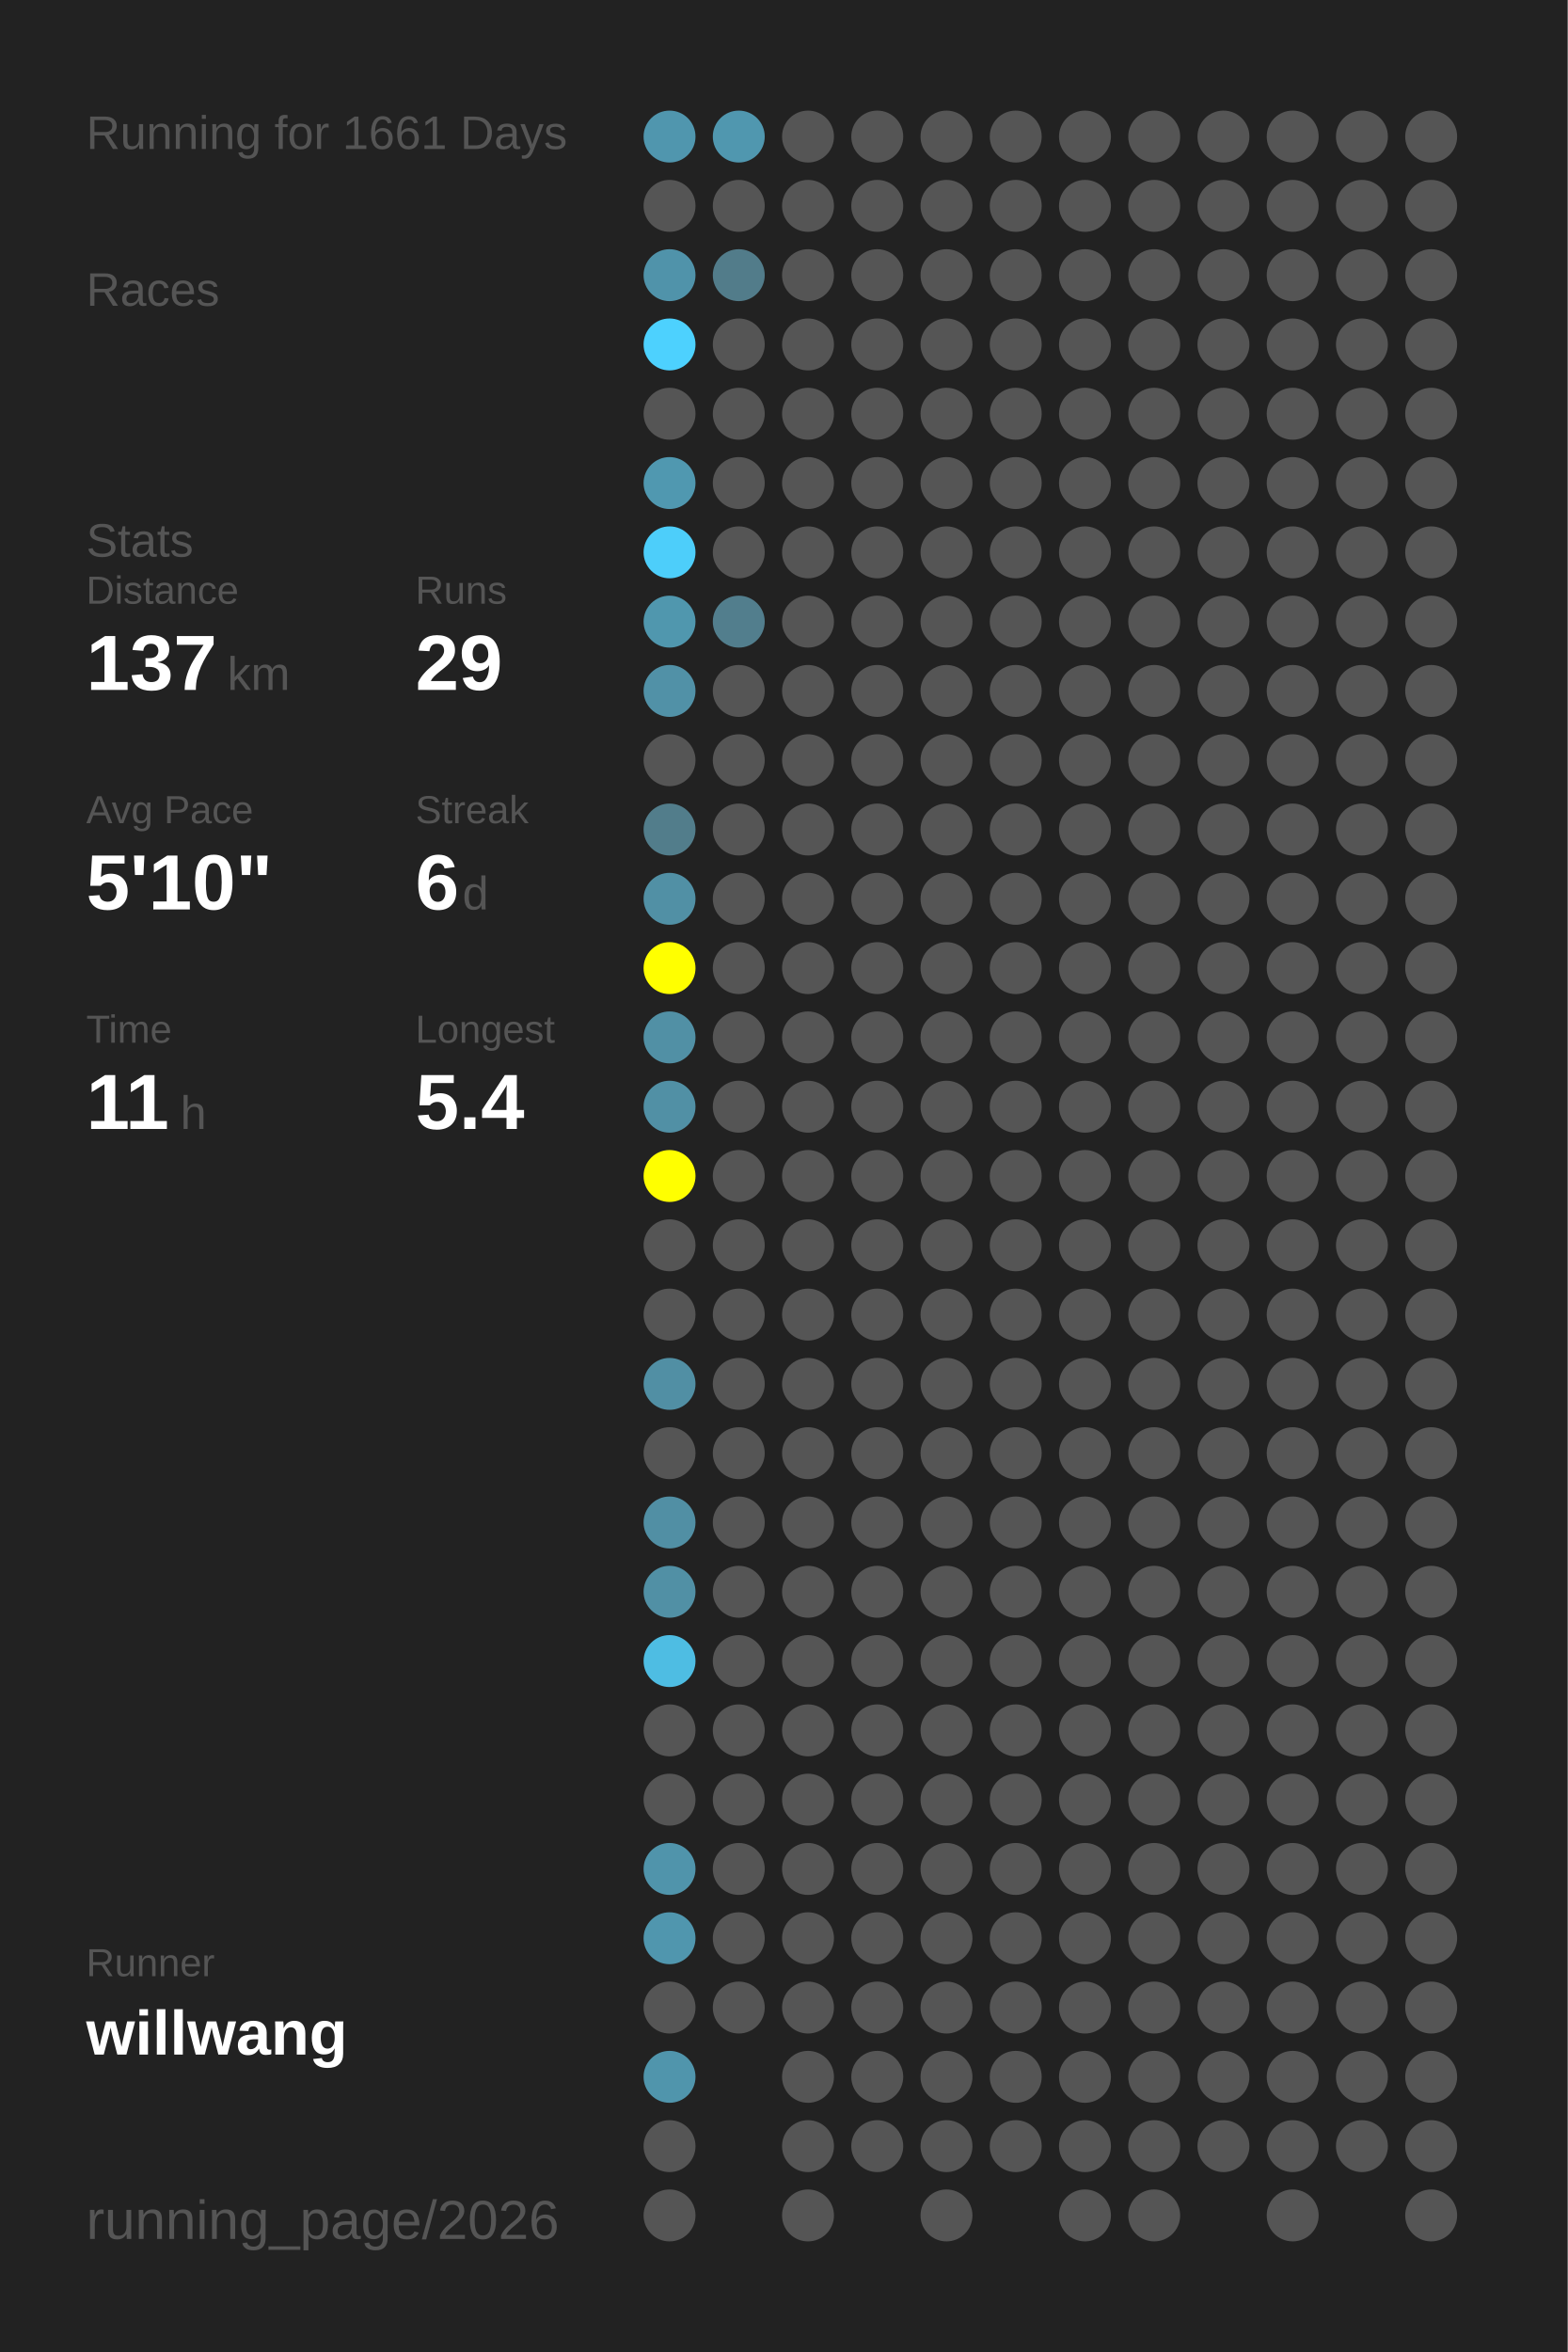
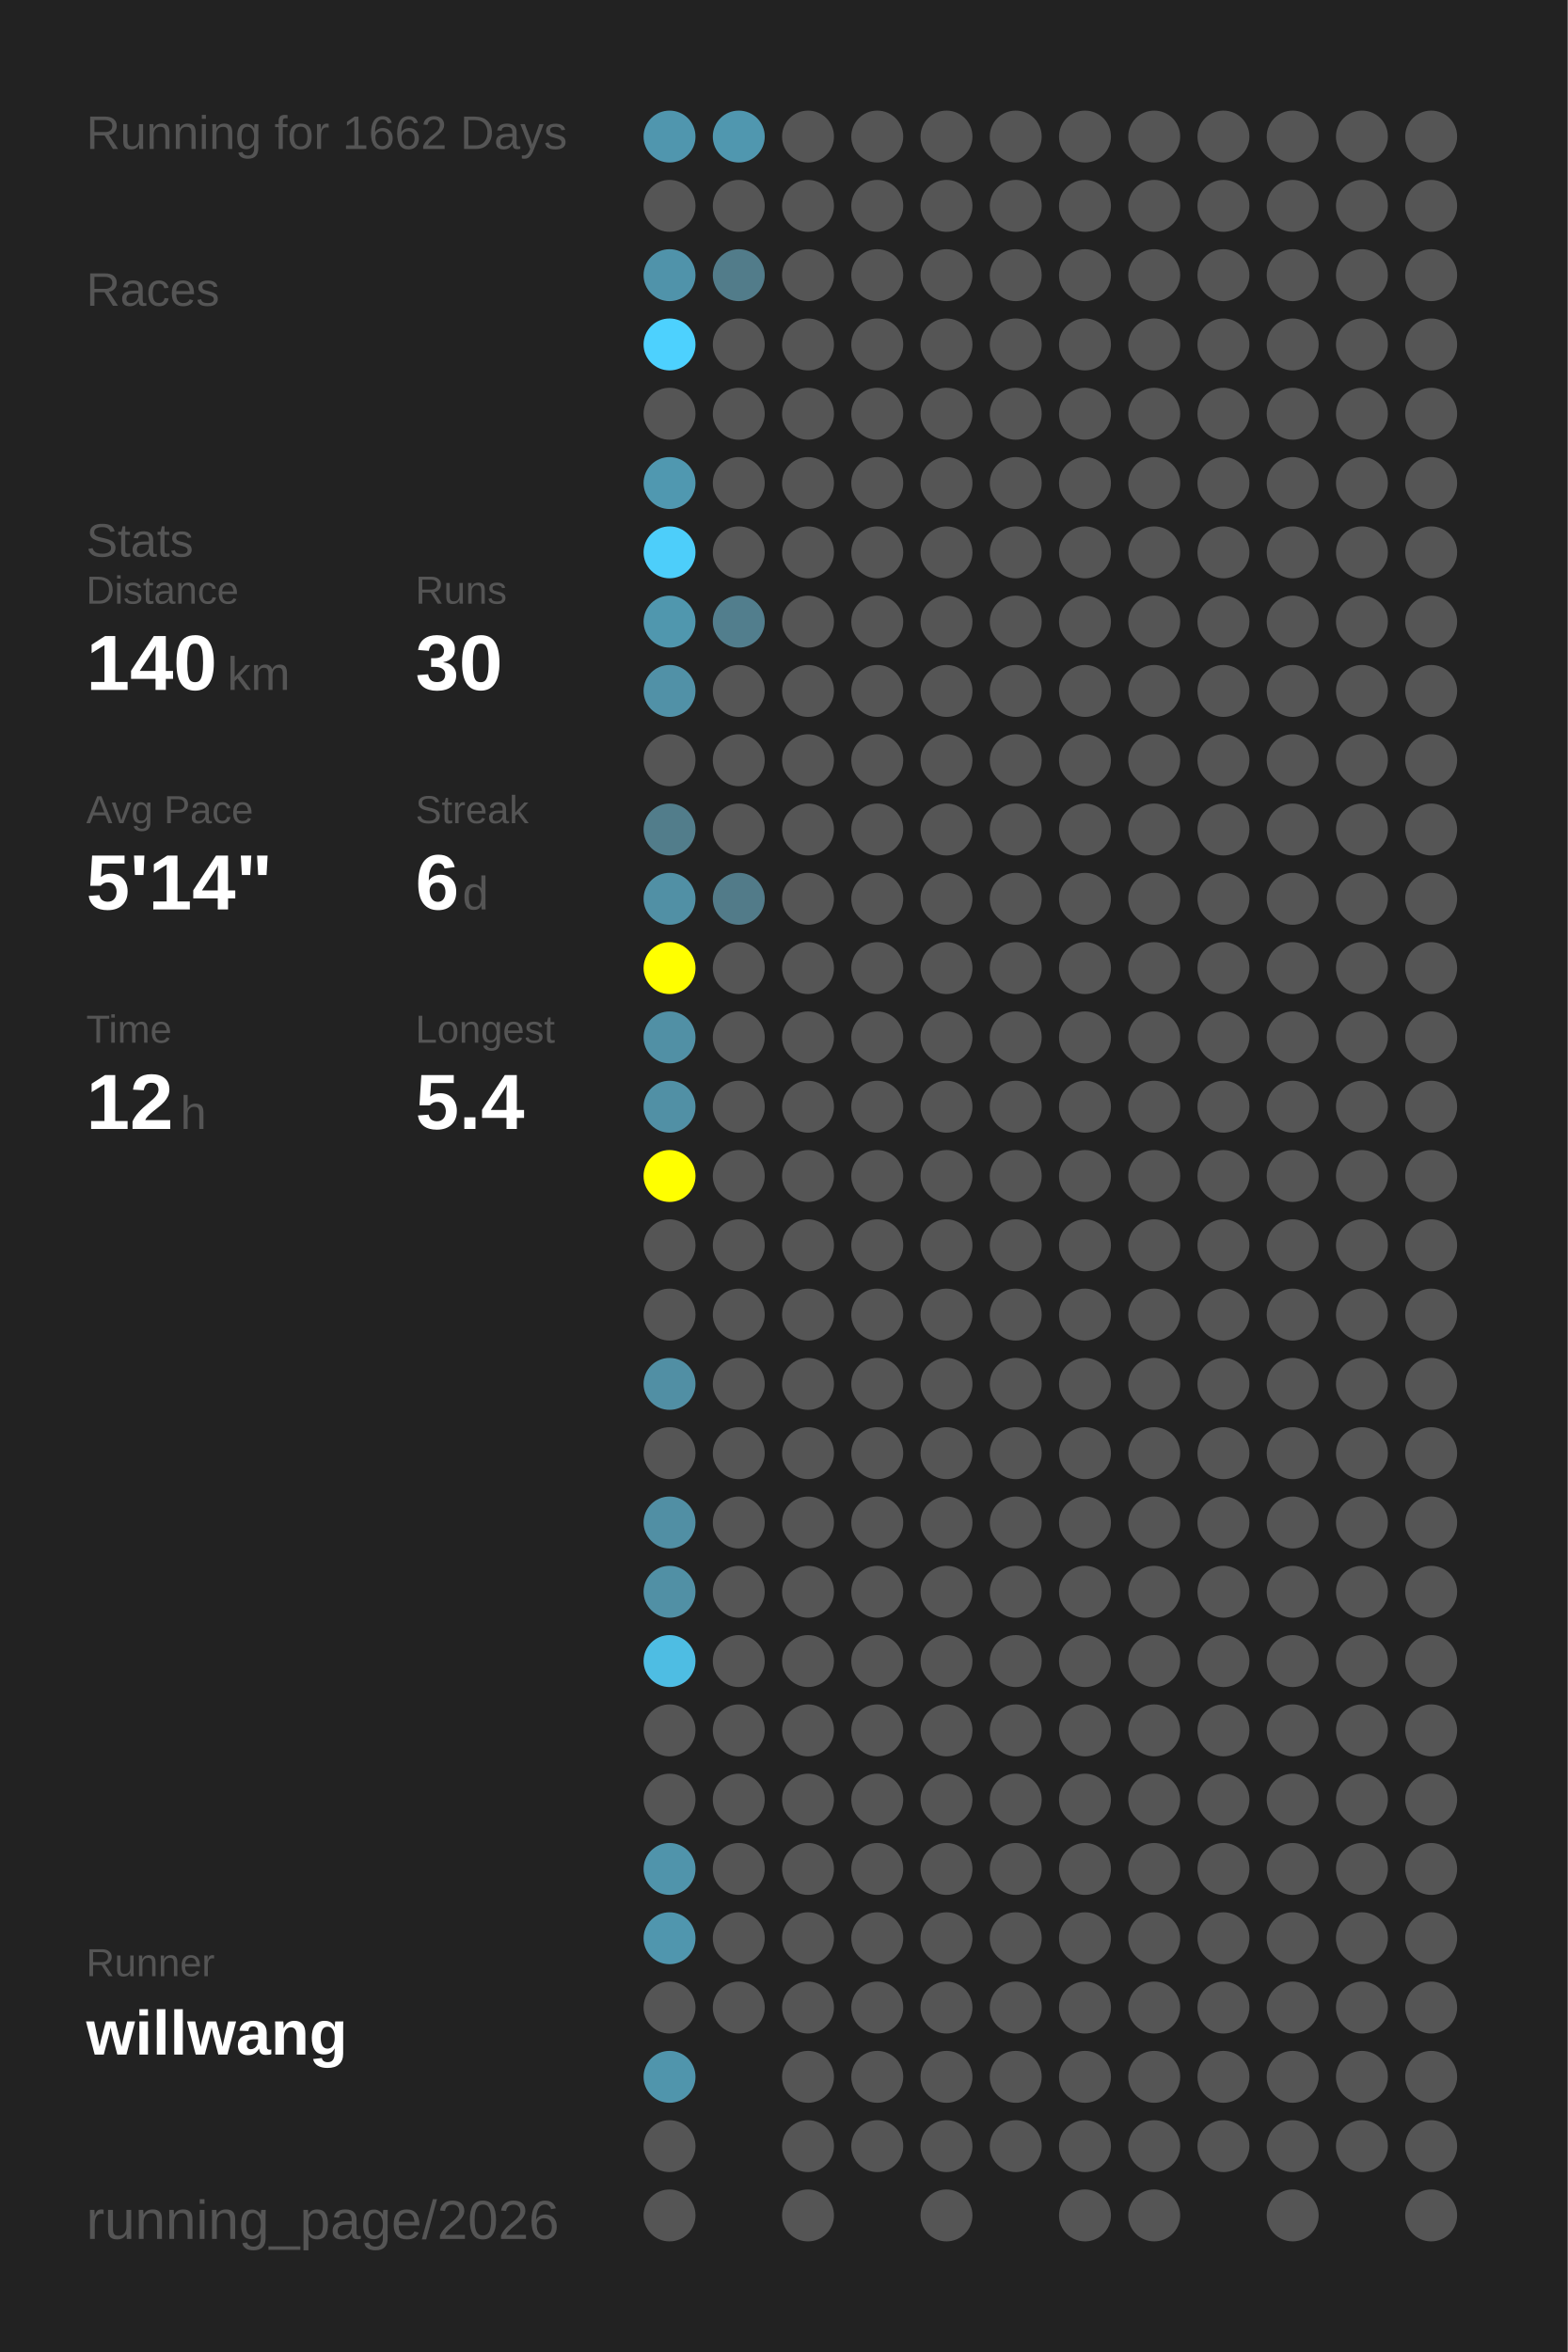
<svg xmlns="http://www.w3.org/2000/svg" baseProfile="full" height="300mm" version="1.1" viewBox="0,0,200,300" width="200mm">
  <defs />
  <rect fill="#222222" height="300" width="200" x="0" y="0" />
-   <text fill="#555555" style="font-size:6px; font-family:Arial;" x="11" y="19">Running for 1661 Days</text>
+   <text fill="#555555" style="font-size:6px; font-family:Arial;" x="11" y="19">Running for 1662 Days</text>
  <text fill="#555555" style="font-size:6px; font-family:Arial;" x="11" y="39">Races</text>
  <text fill="#555555" style="font-size:6px; font-family:Arial;" x="11" y="71">Stats</text>
  <text fill="#555555" style="font-size:5px; font-family:Arial;" x="11" y="77">Distance</text>
-   <text fill="#FFFFFF" style="font-size:10px; font-family:Arial; font-weight:bold;" x="11" y="88">137</text>
+   <text fill="#FFFFFF" style="font-size:10px; font-family:Arial; font-weight:bold;" x="11" y="88">140</text>
  <text fill="#555555" style="font-size:6px; font-family:Arial;" x="29" y="88">km</text>
  <text fill="#555555" style="font-size:5px; font-family:Arial;" x="53" y="77">Runs</text>
-   <text fill="#FFFFFF" style="font-size:10px; font-family:Arial; font-weight:bold;" x="53" y="88">29</text>
+   <text fill="#FFFFFF" style="font-size:10px; font-family:Arial; font-weight:bold;" x="53" y="88">30</text>
  <text fill="#555555" style="font-size:5px; font-family:Arial;" x="11" y="105">Avg Pace</text>
-   <text fill="#FFFFFF" style="font-size:10px; font-family:Arial; font-weight:bold;" x="11" y="116">5'10"</text>
+   <text fill="#FFFFFF" style="font-size:10px; font-family:Arial; font-weight:bold;" x="11" y="116">5'14"</text>
  <text fill="#555555" style="font-size:5px; font-family:Arial;" x="53" y="105">Streak</text>
  <text fill="#FFFFFF" style="font-size:10px; font-family:Arial; font-weight:bold;" x="53" y="116">6</text>
  <text fill="#555555" style="font-size:6px; font-family:Arial;" x="59" y="116">d</text>
  <text fill="#555555" style="font-size:5px; font-family:Arial;" x="11" y="133">Time</text>
-   <text fill="#FFFFFF" style="font-size:10px; font-family:Arial; font-weight:bold;" x="11" y="144">11</text>
+   <text fill="#FFFFFF" style="font-size:10px; font-family:Arial; font-weight:bold;" x="11" y="144">12</text>
  <text fill="#555555" style="font-size:6px; font-family:Arial;" x="23" y="144">h</text>
  <text fill="#555555" style="font-size:5px; font-family:Arial;" x="53" y="133">Longest</text>
  <text fill="#FFFFFF" style="font-size:10px; font-family:Arial; font-weight:bold;" x="53" y="144">5.4</text>
  <text fill="#555555" style="font-size:5px; font-family:Arial;" x="11" y="252.065">Runner</text>
  <text fill="#FFFFFF" style="font-size:8px; font-family:Arial; font-weight:bold;" x="11" y="262.065">willwang</text>
  <text fill="#555555" style="font-size:7px; font-family:Arial;" x="11" y="285.581">running_page/2026</text>
  <circle cx="85.417" cy="17.419" fill="#5096ae" r="3.312" />
  <circle cx="85.417" cy="26.258" fill="#555555" r="3.312" />
  <circle cx="85.417" cy="35.097" fill="#5093aa" r="3.312" />
  <circle cx="85.417" cy="43.935" fill="#4dd1fe" r="3.312" />
  <circle cx="85.417" cy="52.774" fill="#555555" r="3.312" />
  <circle cx="85.417" cy="61.613" fill="#5098b0" r="3.312" />
  <circle cx="85.417" cy="70.452" fill="#4dcefa" r="3.312" />
  <circle cx="85.417" cy="79.29" fill="#5097ae" r="3.312" />
  <circle cx="85.417" cy="88.129" fill="#5191a7" r="3.312" />
  <circle cx="85.417" cy="96.968" fill="#555555" r="3.312" />
  <circle cx="85.417" cy="105.806" fill="#527d8b" r="3.312" />
  <circle cx="85.417" cy="114.645" fill="#5190a5" r="3.312" />
  <circle cx="85.417" cy="123.484" fill="#FFFF00" r="3.312" />
  <circle cx="85.417" cy="132.323" fill="#5190a5" r="3.312" />
  <circle cx="85.417" cy="141.161" fill="#5190a5" r="3.312" />
  <circle cx="85.417" cy="150" fill="#FFFF00" r="3.312" />
  <circle cx="85.417" cy="158.839" fill="#555555" r="3.312" />
  <circle cx="85.417" cy="167.677" fill="#555555" r="3.312" />
  <circle cx="85.417" cy="176.516" fill="#518fa4" r="3.312" />
  <circle cx="85.417" cy="185.355" fill="#555555" r="3.312" />
  <circle cx="85.417" cy="194.194" fill="#518fa4" r="3.312" />
  <circle cx="85.417" cy="203.032" fill="#5190a5" r="3.312" />
  <circle cx="85.417" cy="211.871" fill="#4ebde3" r="3.312" />
  <circle cx="85.417" cy="220.71" fill="#555555" r="3.312" />
  <circle cx="85.417" cy="229.548" fill="#555555" r="3.312" />
  <circle cx="85.417" cy="238.387" fill="#5094ab" r="3.312" />
  <circle cx="85.417" cy="247.226" fill="#5096ae" r="3.312" />
  <circle cx="85.417" cy="256.065" fill="#555555" r="3.312" />
  <circle cx="85.417" cy="264.903" fill="#5095ac" r="3.312" />
  <circle cx="85.417" cy="273.742" fill="#555555" r="3.312" />
  <circle cx="85.417" cy="282.581" fill="#555555" r="3.312" />
  <circle cx="94.25" cy="17.419" fill="#5097af" r="3.312" />
  <circle cx="94.25" cy="26.258" fill="#555555" r="3.312" />
  <circle cx="94.25" cy="35.097" fill="#527c8a" r="3.312" />
  <circle cx="94.25" cy="43.935" fill="#555555" r="3.312" />
  <circle cx="94.25" cy="52.774" fill="#555555" r="3.312" />
  <circle cx="94.25" cy="61.613" fill="#555555" r="3.312" />
  <circle cx="94.25" cy="70.452" fill="#555555" r="3.312" />
  <circle cx="94.25" cy="79.29" fill="#527e8d" r="3.312" />
  <circle cx="94.25" cy="88.129" fill="#555555" r="3.312" />
  <circle cx="94.25" cy="96.968" fill="#555555" r="3.312" />
  <circle cx="94.25" cy="105.806" fill="#555555" r="3.312" />
-   <circle cx="94.25" cy="114.645" fill="#555555" r="3.312" />
+   <circle cx="94.25" cy="114.645" fill="#527b89" r="3.312" />
  <circle cx="94.25" cy="123.484" fill="#555555" r="3.312" />
  <circle cx="94.25" cy="132.323" fill="#555555" r="3.312" />
  <circle cx="94.25" cy="141.161" fill="#555555" r="3.312" />
  <circle cx="94.25" cy="150" fill="#555555" r="3.312" />
  <circle cx="94.25" cy="158.839" fill="#555555" r="3.312" />
  <circle cx="94.25" cy="167.677" fill="#555555" r="3.312" />
  <circle cx="94.25" cy="176.516" fill="#555555" r="3.312" />
  <circle cx="94.25" cy="185.355" fill="#555555" r="3.312" />
  <circle cx="94.25" cy="194.194" fill="#555555" r="3.312" />
  <circle cx="94.25" cy="203.032" fill="#555555" r="3.312" />
  <circle cx="94.25" cy="211.871" fill="#555555" r="3.312" />
  <circle cx="94.25" cy="220.71" fill="#555555" r="3.312" />
  <circle cx="94.25" cy="229.548" fill="#555555" r="3.312" />
  <circle cx="94.25" cy="238.387" fill="#555555" r="3.312" />
  <circle cx="94.25" cy="247.226" fill="#555555" r="3.312" />
  <circle cx="94.25" cy="256.065" fill="#555555" r="3.312" />
  <circle cx="103.083" cy="17.419" fill="#555555" r="3.312" />
  <circle cx="103.083" cy="26.258" fill="#555555" r="3.312" />
  <circle cx="103.083" cy="35.097" fill="#555555" r="3.312" />
  <circle cx="103.083" cy="43.935" fill="#555555" r="3.312" />
  <circle cx="103.083" cy="52.774" fill="#555555" r="3.312" />
  <circle cx="103.083" cy="61.613" fill="#555555" r="3.312" />
  <circle cx="103.083" cy="70.452" fill="#555555" r="3.312" />
  <circle cx="103.083" cy="79.29" fill="#555555" r="3.312" />
  <circle cx="103.083" cy="88.129" fill="#555555" r="3.312" />
  <circle cx="103.083" cy="96.968" fill="#555555" r="3.312" />
  <circle cx="103.083" cy="105.806" fill="#555555" r="3.312" />
  <circle cx="103.083" cy="114.645" fill="#555555" r="3.312" />
  <circle cx="103.083" cy="123.484" fill="#555555" r="3.312" />
  <circle cx="103.083" cy="132.323" fill="#555555" r="3.312" />
  <circle cx="103.083" cy="141.161" fill="#555555" r="3.312" />
  <circle cx="103.083" cy="150" fill="#555555" r="3.312" />
  <circle cx="103.083" cy="158.839" fill="#555555" r="3.312" />
  <circle cx="103.083" cy="167.677" fill="#555555" r="3.312" />
  <circle cx="103.083" cy="176.516" fill="#555555" r="3.312" />
  <circle cx="103.083" cy="185.355" fill="#555555" r="3.312" />
  <circle cx="103.083" cy="194.194" fill="#555555" r="3.312" />
  <circle cx="103.083" cy="203.032" fill="#555555" r="3.312" />
  <circle cx="103.083" cy="211.871" fill="#555555" r="3.312" />
  <circle cx="103.083" cy="220.71" fill="#555555" r="3.312" />
  <circle cx="103.083" cy="229.548" fill="#555555" r="3.312" />
  <circle cx="103.083" cy="238.387" fill="#555555" r="3.312" />
  <circle cx="103.083" cy="247.226" fill="#555555" r="3.312" />
  <circle cx="103.083" cy="256.065" fill="#555555" r="3.312" />
  <circle cx="103.083" cy="264.903" fill="#555555" r="3.312" />
  <circle cx="103.083" cy="273.742" fill="#555555" r="3.312" />
  <circle cx="103.083" cy="282.581" fill="#555555" r="3.312" />
  <circle cx="111.917" cy="17.419" fill="#555555" r="3.312" />
  <circle cx="111.917" cy="26.258" fill="#555555" r="3.312" />
  <circle cx="111.917" cy="35.097" fill="#555555" r="3.312" />
  <circle cx="111.917" cy="43.935" fill="#555555" r="3.312" />
  <circle cx="111.917" cy="52.774" fill="#555555" r="3.312" />
  <circle cx="111.917" cy="61.613" fill="#555555" r="3.312" />
  <circle cx="111.917" cy="70.452" fill="#555555" r="3.312" />
  <circle cx="111.917" cy="79.29" fill="#555555" r="3.312" />
  <circle cx="111.917" cy="88.129" fill="#555555" r="3.312" />
  <circle cx="111.917" cy="96.968" fill="#555555" r="3.312" />
  <circle cx="111.917" cy="105.806" fill="#555555" r="3.312" />
  <circle cx="111.917" cy="114.645" fill="#555555" r="3.312" />
  <circle cx="111.917" cy="123.484" fill="#555555" r="3.312" />
  <circle cx="111.917" cy="132.323" fill="#555555" r="3.312" />
  <circle cx="111.917" cy="141.161" fill="#555555" r="3.312" />
  <circle cx="111.917" cy="150" fill="#555555" r="3.312" />
  <circle cx="111.917" cy="158.839" fill="#555555" r="3.312" />
  <circle cx="111.917" cy="167.677" fill="#555555" r="3.312" />
  <circle cx="111.917" cy="176.516" fill="#555555" r="3.312" />
  <circle cx="111.917" cy="185.355" fill="#555555" r="3.312" />
  <circle cx="111.917" cy="194.194" fill="#555555" r="3.312" />
  <circle cx="111.917" cy="203.032" fill="#555555" r="3.312" />
  <circle cx="111.917" cy="211.871" fill="#555555" r="3.312" />
  <circle cx="111.917" cy="220.71" fill="#555555" r="3.312" />
  <circle cx="111.917" cy="229.548" fill="#555555" r="3.312" />
  <circle cx="111.917" cy="238.387" fill="#555555" r="3.312" />
  <circle cx="111.917" cy="247.226" fill="#555555" r="3.312" />
  <circle cx="111.917" cy="256.065" fill="#555555" r="3.312" />
  <circle cx="111.917" cy="264.903" fill="#555555" r="3.312" />
  <circle cx="111.917" cy="273.742" fill="#555555" r="3.312" />
  <circle cx="120.75" cy="17.419" fill="#555555" r="3.312" />
  <circle cx="120.75" cy="26.258" fill="#555555" r="3.312" />
  <circle cx="120.75" cy="35.097" fill="#555555" r="3.312" />
  <circle cx="120.75" cy="43.935" fill="#555555" r="3.312" />
  <circle cx="120.75" cy="52.774" fill="#555555" r="3.312" />
  <circle cx="120.75" cy="61.613" fill="#555555" r="3.312" />
  <circle cx="120.75" cy="70.452" fill="#555555" r="3.312" />
  <circle cx="120.75" cy="79.29" fill="#555555" r="3.312" />
  <circle cx="120.75" cy="88.129" fill="#555555" r="3.312" />
  <circle cx="120.75" cy="96.968" fill="#555555" r="3.312" />
  <circle cx="120.75" cy="105.806" fill="#555555" r="3.312" />
  <circle cx="120.75" cy="114.645" fill="#555555" r="3.312" />
  <circle cx="120.75" cy="123.484" fill="#555555" r="3.312" />
  <circle cx="120.75" cy="132.323" fill="#555555" r="3.312" />
  <circle cx="120.75" cy="141.161" fill="#555555" r="3.312" />
  <circle cx="120.75" cy="150" fill="#555555" r="3.312" />
  <circle cx="120.75" cy="158.839" fill="#555555" r="3.312" />
  <circle cx="120.75" cy="167.677" fill="#555555" r="3.312" />
  <circle cx="120.75" cy="176.516" fill="#555555" r="3.312" />
  <circle cx="120.75" cy="185.355" fill="#555555" r="3.312" />
  <circle cx="120.75" cy="194.194" fill="#555555" r="3.312" />
  <circle cx="120.75" cy="203.032" fill="#555555" r="3.312" />
  <circle cx="120.75" cy="211.871" fill="#555555" r="3.312" />
  <circle cx="120.75" cy="220.71" fill="#555555" r="3.312" />
  <circle cx="120.75" cy="229.548" fill="#555555" r="3.312" />
  <circle cx="120.75" cy="238.387" fill="#555555" r="3.312" />
  <circle cx="120.75" cy="247.226" fill="#555555" r="3.312" />
  <circle cx="120.75" cy="256.065" fill="#555555" r="3.312" />
  <circle cx="120.75" cy="264.903" fill="#555555" r="3.312" />
  <circle cx="120.75" cy="273.742" fill="#555555" r="3.312" />
  <circle cx="120.75" cy="282.581" fill="#555555" r="3.312" />
  <circle cx="129.583" cy="17.419" fill="#555555" r="3.312" />
  <circle cx="129.583" cy="26.258" fill="#555555" r="3.312" />
  <circle cx="129.583" cy="35.097" fill="#555555" r="3.312" />
  <circle cx="129.583" cy="43.935" fill="#555555" r="3.312" />
  <circle cx="129.583" cy="52.774" fill="#555555" r="3.312" />
  <circle cx="129.583" cy="61.613" fill="#555555" r="3.312" />
  <circle cx="129.583" cy="70.452" fill="#555555" r="3.312" />
  <circle cx="129.583" cy="79.29" fill="#555555" r="3.312" />
  <circle cx="129.583" cy="88.129" fill="#555555" r="3.312" />
  <circle cx="129.583" cy="96.968" fill="#555555" r="3.312" />
  <circle cx="129.583" cy="105.806" fill="#555555" r="3.312" />
  <circle cx="129.583" cy="114.645" fill="#555555" r="3.312" />
  <circle cx="129.583" cy="123.484" fill="#555555" r="3.312" />
  <circle cx="129.583" cy="132.323" fill="#555555" r="3.312" />
  <circle cx="129.583" cy="141.161" fill="#555555" r="3.312" />
  <circle cx="129.583" cy="150" fill="#555555" r="3.312" />
  <circle cx="129.583" cy="158.839" fill="#555555" r="3.312" />
  <circle cx="129.583" cy="167.677" fill="#555555" r="3.312" />
  <circle cx="129.583" cy="176.516" fill="#555555" r="3.312" />
  <circle cx="129.583" cy="185.355" fill="#555555" r="3.312" />
  <circle cx="129.583" cy="194.194" fill="#555555" r="3.312" />
  <circle cx="129.583" cy="203.032" fill="#555555" r="3.312" />
  <circle cx="129.583" cy="211.871" fill="#555555" r="3.312" />
  <circle cx="129.583" cy="220.71" fill="#555555" r="3.312" />
  <circle cx="129.583" cy="229.548" fill="#555555" r="3.312" />
  <circle cx="129.583" cy="238.387" fill="#555555" r="3.312" />
  <circle cx="129.583" cy="247.226" fill="#555555" r="3.312" />
  <circle cx="129.583" cy="256.065" fill="#555555" r="3.312" />
  <circle cx="129.583" cy="264.903" fill="#555555" r="3.312" />
  <circle cx="129.583" cy="273.742" fill="#555555" r="3.312" />
  <circle cx="138.417" cy="17.419" fill="#555555" r="3.312" />
  <circle cx="138.417" cy="26.258" fill="#555555" r="3.312" />
  <circle cx="138.417" cy="35.097" fill="#555555" r="3.312" />
  <circle cx="138.417" cy="43.935" fill="#555555" r="3.312" />
  <circle cx="138.417" cy="52.774" fill="#555555" r="3.312" />
  <circle cx="138.417" cy="61.613" fill="#555555" r="3.312" />
  <circle cx="138.417" cy="70.452" fill="#555555" r="3.312" />
  <circle cx="138.417" cy="79.29" fill="#555555" r="3.312" />
  <circle cx="138.417" cy="88.129" fill="#555555" r="3.312" />
  <circle cx="138.417" cy="96.968" fill="#555555" r="3.312" />
  <circle cx="138.417" cy="105.806" fill="#555555" r="3.312" />
  <circle cx="138.417" cy="114.645" fill="#555555" r="3.312" />
  <circle cx="138.417" cy="123.484" fill="#555555" r="3.312" />
  <circle cx="138.417" cy="132.323" fill="#555555" r="3.312" />
  <circle cx="138.417" cy="141.161" fill="#555555" r="3.312" />
  <circle cx="138.417" cy="150" fill="#555555" r="3.312" />
  <circle cx="138.417" cy="158.839" fill="#555555" r="3.312" />
  <circle cx="138.417" cy="167.677" fill="#555555" r="3.312" />
  <circle cx="138.417" cy="176.516" fill="#555555" r="3.312" />
  <circle cx="138.417" cy="185.355" fill="#555555" r="3.312" />
  <circle cx="138.417" cy="194.194" fill="#555555" r="3.312" />
  <circle cx="138.417" cy="203.032" fill="#555555" r="3.312" />
  <circle cx="138.417" cy="211.871" fill="#555555" r="3.312" />
  <circle cx="138.417" cy="220.71" fill="#555555" r="3.312" />
  <circle cx="138.417" cy="229.548" fill="#555555" r="3.312" />
  <circle cx="138.417" cy="238.387" fill="#555555" r="3.312" />
  <circle cx="138.417" cy="247.226" fill="#555555" r="3.312" />
  <circle cx="138.417" cy="256.065" fill="#555555" r="3.312" />
  <circle cx="138.417" cy="264.903" fill="#555555" r="3.312" />
  <circle cx="138.417" cy="273.742" fill="#555555" r="3.312" />
  <circle cx="138.417" cy="282.581" fill="#555555" r="3.312" />
  <circle cx="147.25" cy="17.419" fill="#555555" r="3.312" />
  <circle cx="147.25" cy="26.258" fill="#555555" r="3.312" />
  <circle cx="147.25" cy="35.097" fill="#555555" r="3.312" />
  <circle cx="147.25" cy="43.935" fill="#555555" r="3.312" />
  <circle cx="147.25" cy="52.774" fill="#555555" r="3.312" />
  <circle cx="147.25" cy="61.613" fill="#555555" r="3.312" />
  <circle cx="147.25" cy="70.452" fill="#555555" r="3.312" />
  <circle cx="147.25" cy="79.29" fill="#555555" r="3.312" />
  <circle cx="147.25" cy="88.129" fill="#555555" r="3.312" />
  <circle cx="147.25" cy="96.968" fill="#555555" r="3.312" />
  <circle cx="147.25" cy="105.806" fill="#555555" r="3.312" />
  <circle cx="147.25" cy="114.645" fill="#555555" r="3.312" />
  <circle cx="147.25" cy="123.484" fill="#555555" r="3.312" />
  <circle cx="147.25" cy="132.323" fill="#555555" r="3.312" />
  <circle cx="147.25" cy="141.161" fill="#555555" r="3.312" />
  <circle cx="147.25" cy="150" fill="#555555" r="3.312" />
  <circle cx="147.25" cy="158.839" fill="#555555" r="3.312" />
  <circle cx="147.25" cy="167.677" fill="#555555" r="3.312" />
  <circle cx="147.25" cy="176.516" fill="#555555" r="3.312" />
  <circle cx="147.25" cy="185.355" fill="#555555" r="3.312" />
  <circle cx="147.25" cy="194.194" fill="#555555" r="3.312" />
  <circle cx="147.25" cy="203.032" fill="#555555" r="3.312" />
  <circle cx="147.25" cy="211.871" fill="#555555" r="3.312" />
  <circle cx="147.25" cy="220.71" fill="#555555" r="3.312" />
  <circle cx="147.25" cy="229.548" fill="#555555" r="3.312" />
  <circle cx="147.25" cy="238.387" fill="#555555" r="3.312" />
  <circle cx="147.25" cy="247.226" fill="#555555" r="3.312" />
  <circle cx="147.25" cy="256.065" fill="#555555" r="3.312" />
  <circle cx="147.25" cy="264.903" fill="#555555" r="3.312" />
  <circle cx="147.25" cy="273.742" fill="#555555" r="3.312" />
  <circle cx="147.25" cy="282.581" fill="#555555" r="3.312" />
  <circle cx="156.083" cy="17.419" fill="#555555" r="3.312" />
  <circle cx="156.083" cy="26.258" fill="#555555" r="3.312" />
  <circle cx="156.083" cy="35.097" fill="#555555" r="3.312" />
  <circle cx="156.083" cy="43.935" fill="#555555" r="3.312" />
  <circle cx="156.083" cy="52.774" fill="#555555" r="3.312" />
  <circle cx="156.083" cy="61.613" fill="#555555" r="3.312" />
  <circle cx="156.083" cy="70.452" fill="#555555" r="3.312" />
  <circle cx="156.083" cy="79.29" fill="#555555" r="3.312" />
  <circle cx="156.083" cy="88.129" fill="#555555" r="3.312" />
  <circle cx="156.083" cy="96.968" fill="#555555" r="3.312" />
  <circle cx="156.083" cy="105.806" fill="#555555" r="3.312" />
  <circle cx="156.083" cy="114.645" fill="#555555" r="3.312" />
  <circle cx="156.083" cy="123.484" fill="#555555" r="3.312" />
  <circle cx="156.083" cy="132.323" fill="#555555" r="3.312" />
  <circle cx="156.083" cy="141.161" fill="#555555" r="3.312" />
  <circle cx="156.083" cy="150" fill="#555555" r="3.312" />
  <circle cx="156.083" cy="158.839" fill="#555555" r="3.312" />
  <circle cx="156.083" cy="167.677" fill="#555555" r="3.312" />
  <circle cx="156.083" cy="176.516" fill="#555555" r="3.312" />
  <circle cx="156.083" cy="185.355" fill="#555555" r="3.312" />
  <circle cx="156.083" cy="194.194" fill="#555555" r="3.312" />
  <circle cx="156.083" cy="203.032" fill="#555555" r="3.312" />
  <circle cx="156.083" cy="211.871" fill="#555555" r="3.312" />
  <circle cx="156.083" cy="220.71" fill="#555555" r="3.312" />
  <circle cx="156.083" cy="229.548" fill="#555555" r="3.312" />
  <circle cx="156.083" cy="238.387" fill="#555555" r="3.312" />
  <circle cx="156.083" cy="247.226" fill="#555555" r="3.312" />
  <circle cx="156.083" cy="256.065" fill="#555555" r="3.312" />
  <circle cx="156.083" cy="264.903" fill="#555555" r="3.312" />
  <circle cx="156.083" cy="273.742" fill="#555555" r="3.312" />
  <circle cx="164.917" cy="17.419" fill="#555555" r="3.312" />
  <circle cx="164.917" cy="26.258" fill="#555555" r="3.312" />
  <circle cx="164.917" cy="35.097" fill="#555555" r="3.312" />
  <circle cx="164.917" cy="43.935" fill="#555555" r="3.312" />
  <circle cx="164.917" cy="52.774" fill="#555555" r="3.312" />
  <circle cx="164.917" cy="61.613" fill="#555555" r="3.312" />
  <circle cx="164.917" cy="70.452" fill="#555555" r="3.312" />
  <circle cx="164.917" cy="79.29" fill="#555555" r="3.312" />
  <circle cx="164.917" cy="88.129" fill="#555555" r="3.312" />
  <circle cx="164.917" cy="96.968" fill="#555555" r="3.312" />
  <circle cx="164.917" cy="105.806" fill="#555555" r="3.312" />
  <circle cx="164.917" cy="114.645" fill="#555555" r="3.312" />
  <circle cx="164.917" cy="123.484" fill="#555555" r="3.312" />
  <circle cx="164.917" cy="132.323" fill="#555555" r="3.312" />
  <circle cx="164.917" cy="141.161" fill="#555555" r="3.312" />
  <circle cx="164.917" cy="150" fill="#555555" r="3.312" />
  <circle cx="164.917" cy="158.839" fill="#555555" r="3.312" />
  <circle cx="164.917" cy="167.677" fill="#555555" r="3.312" />
  <circle cx="164.917" cy="176.516" fill="#555555" r="3.312" />
  <circle cx="164.917" cy="185.355" fill="#555555" r="3.312" />
  <circle cx="164.917" cy="194.194" fill="#555555" r="3.312" />
  <circle cx="164.917" cy="203.032" fill="#555555" r="3.312" />
  <circle cx="164.917" cy="211.871" fill="#555555" r="3.312" />
  <circle cx="164.917" cy="220.71" fill="#555555" r="3.312" />
  <circle cx="164.917" cy="229.548" fill="#555555" r="3.312" />
  <circle cx="164.917" cy="238.387" fill="#555555" r="3.312" />
  <circle cx="164.917" cy="247.226" fill="#555555" r="3.312" />
  <circle cx="164.917" cy="256.065" fill="#555555" r="3.312" />
  <circle cx="164.917" cy="264.903" fill="#555555" r="3.312" />
  <circle cx="164.917" cy="273.742" fill="#555555" r="3.312" />
  <circle cx="164.917" cy="282.581" fill="#555555" r="3.312" />
  <circle cx="173.75" cy="17.419" fill="#555555" r="3.312" />
  <circle cx="173.75" cy="26.258" fill="#555555" r="3.312" />
  <circle cx="173.75" cy="35.097" fill="#555555" r="3.312" />
  <circle cx="173.75" cy="43.935" fill="#555555" r="3.312" />
  <circle cx="173.75" cy="52.774" fill="#555555" r="3.312" />
  <circle cx="173.75" cy="61.613" fill="#555555" r="3.312" />
  <circle cx="173.75" cy="70.452" fill="#555555" r="3.312" />
  <circle cx="173.75" cy="79.29" fill="#555555" r="3.312" />
  <circle cx="173.75" cy="88.129" fill="#555555" r="3.312" />
  <circle cx="173.75" cy="96.968" fill="#555555" r="3.312" />
  <circle cx="173.75" cy="105.806" fill="#555555" r="3.312" />
  <circle cx="173.75" cy="114.645" fill="#555555" r="3.312" />
  <circle cx="173.75" cy="123.484" fill="#555555" r="3.312" />
  <circle cx="173.75" cy="132.323" fill="#555555" r="3.312" />
  <circle cx="173.75" cy="141.161" fill="#555555" r="3.312" />
  <circle cx="173.75" cy="150" fill="#555555" r="3.312" />
  <circle cx="173.75" cy="158.839" fill="#555555" r="3.312" />
  <circle cx="173.75" cy="167.677" fill="#555555" r="3.312" />
  <circle cx="173.75" cy="176.516" fill="#555555" r="3.312" />
  <circle cx="173.75" cy="185.355" fill="#555555" r="3.312" />
  <circle cx="173.75" cy="194.194" fill="#555555" r="3.312" />
  <circle cx="173.75" cy="203.032" fill="#555555" r="3.312" />
  <circle cx="173.75" cy="211.871" fill="#555555" r="3.312" />
  <circle cx="173.75" cy="220.71" fill="#555555" r="3.312" />
  <circle cx="173.75" cy="229.548" fill="#555555" r="3.312" />
  <circle cx="173.75" cy="238.387" fill="#555555" r="3.312" />
  <circle cx="173.75" cy="247.226" fill="#555555" r="3.312" />
  <circle cx="173.75" cy="256.065" fill="#555555" r="3.312" />
  <circle cx="173.75" cy="264.903" fill="#555555" r="3.312" />
  <circle cx="173.75" cy="273.742" fill="#555555" r="3.312" />
  <circle cx="182.583" cy="17.419" fill="#555555" r="3.312" />
  <circle cx="182.583" cy="26.258" fill="#555555" r="3.312" />
  <circle cx="182.583" cy="35.097" fill="#555555" r="3.312" />
  <circle cx="182.583" cy="43.935" fill="#555555" r="3.312" />
  <circle cx="182.583" cy="52.774" fill="#555555" r="3.312" />
  <circle cx="182.583" cy="61.613" fill="#555555" r="3.312" />
  <circle cx="182.583" cy="70.452" fill="#555555" r="3.312" />
  <circle cx="182.583" cy="79.29" fill="#555555" r="3.312" />
  <circle cx="182.583" cy="88.129" fill="#555555" r="3.312" />
  <circle cx="182.583" cy="96.968" fill="#555555" r="3.312" />
  <circle cx="182.583" cy="105.806" fill="#555555" r="3.312" />
  <circle cx="182.583" cy="114.645" fill="#555555" r="3.312" />
  <circle cx="182.583" cy="123.484" fill="#555555" r="3.312" />
  <circle cx="182.583" cy="132.323" fill="#555555" r="3.312" />
  <circle cx="182.583" cy="141.161" fill="#555555" r="3.312" />
  <circle cx="182.583" cy="150" fill="#555555" r="3.312" />
  <circle cx="182.583" cy="158.839" fill="#555555" r="3.312" />
  <circle cx="182.583" cy="167.677" fill="#555555" r="3.312" />
  <circle cx="182.583" cy="176.516" fill="#555555" r="3.312" />
  <circle cx="182.583" cy="185.355" fill="#555555" r="3.312" />
  <circle cx="182.583" cy="194.194" fill="#555555" r="3.312" />
  <circle cx="182.583" cy="203.032" fill="#555555" r="3.312" />
  <circle cx="182.583" cy="211.871" fill="#555555" r="3.312" />
  <circle cx="182.583" cy="220.71" fill="#555555" r="3.312" />
  <circle cx="182.583" cy="229.548" fill="#555555" r="3.312" />
  <circle cx="182.583" cy="238.387" fill="#555555" r="3.312" />
  <circle cx="182.583" cy="247.226" fill="#555555" r="3.312" />
  <circle cx="182.583" cy="256.065" fill="#555555" r="3.312" />
  <circle cx="182.583" cy="264.903" fill="#555555" r="3.312" />
  <circle cx="182.583" cy="273.742" fill="#555555" r="3.312" />
  <circle cx="182.583" cy="282.581" fill="#555555" r="3.312" />
</svg>
